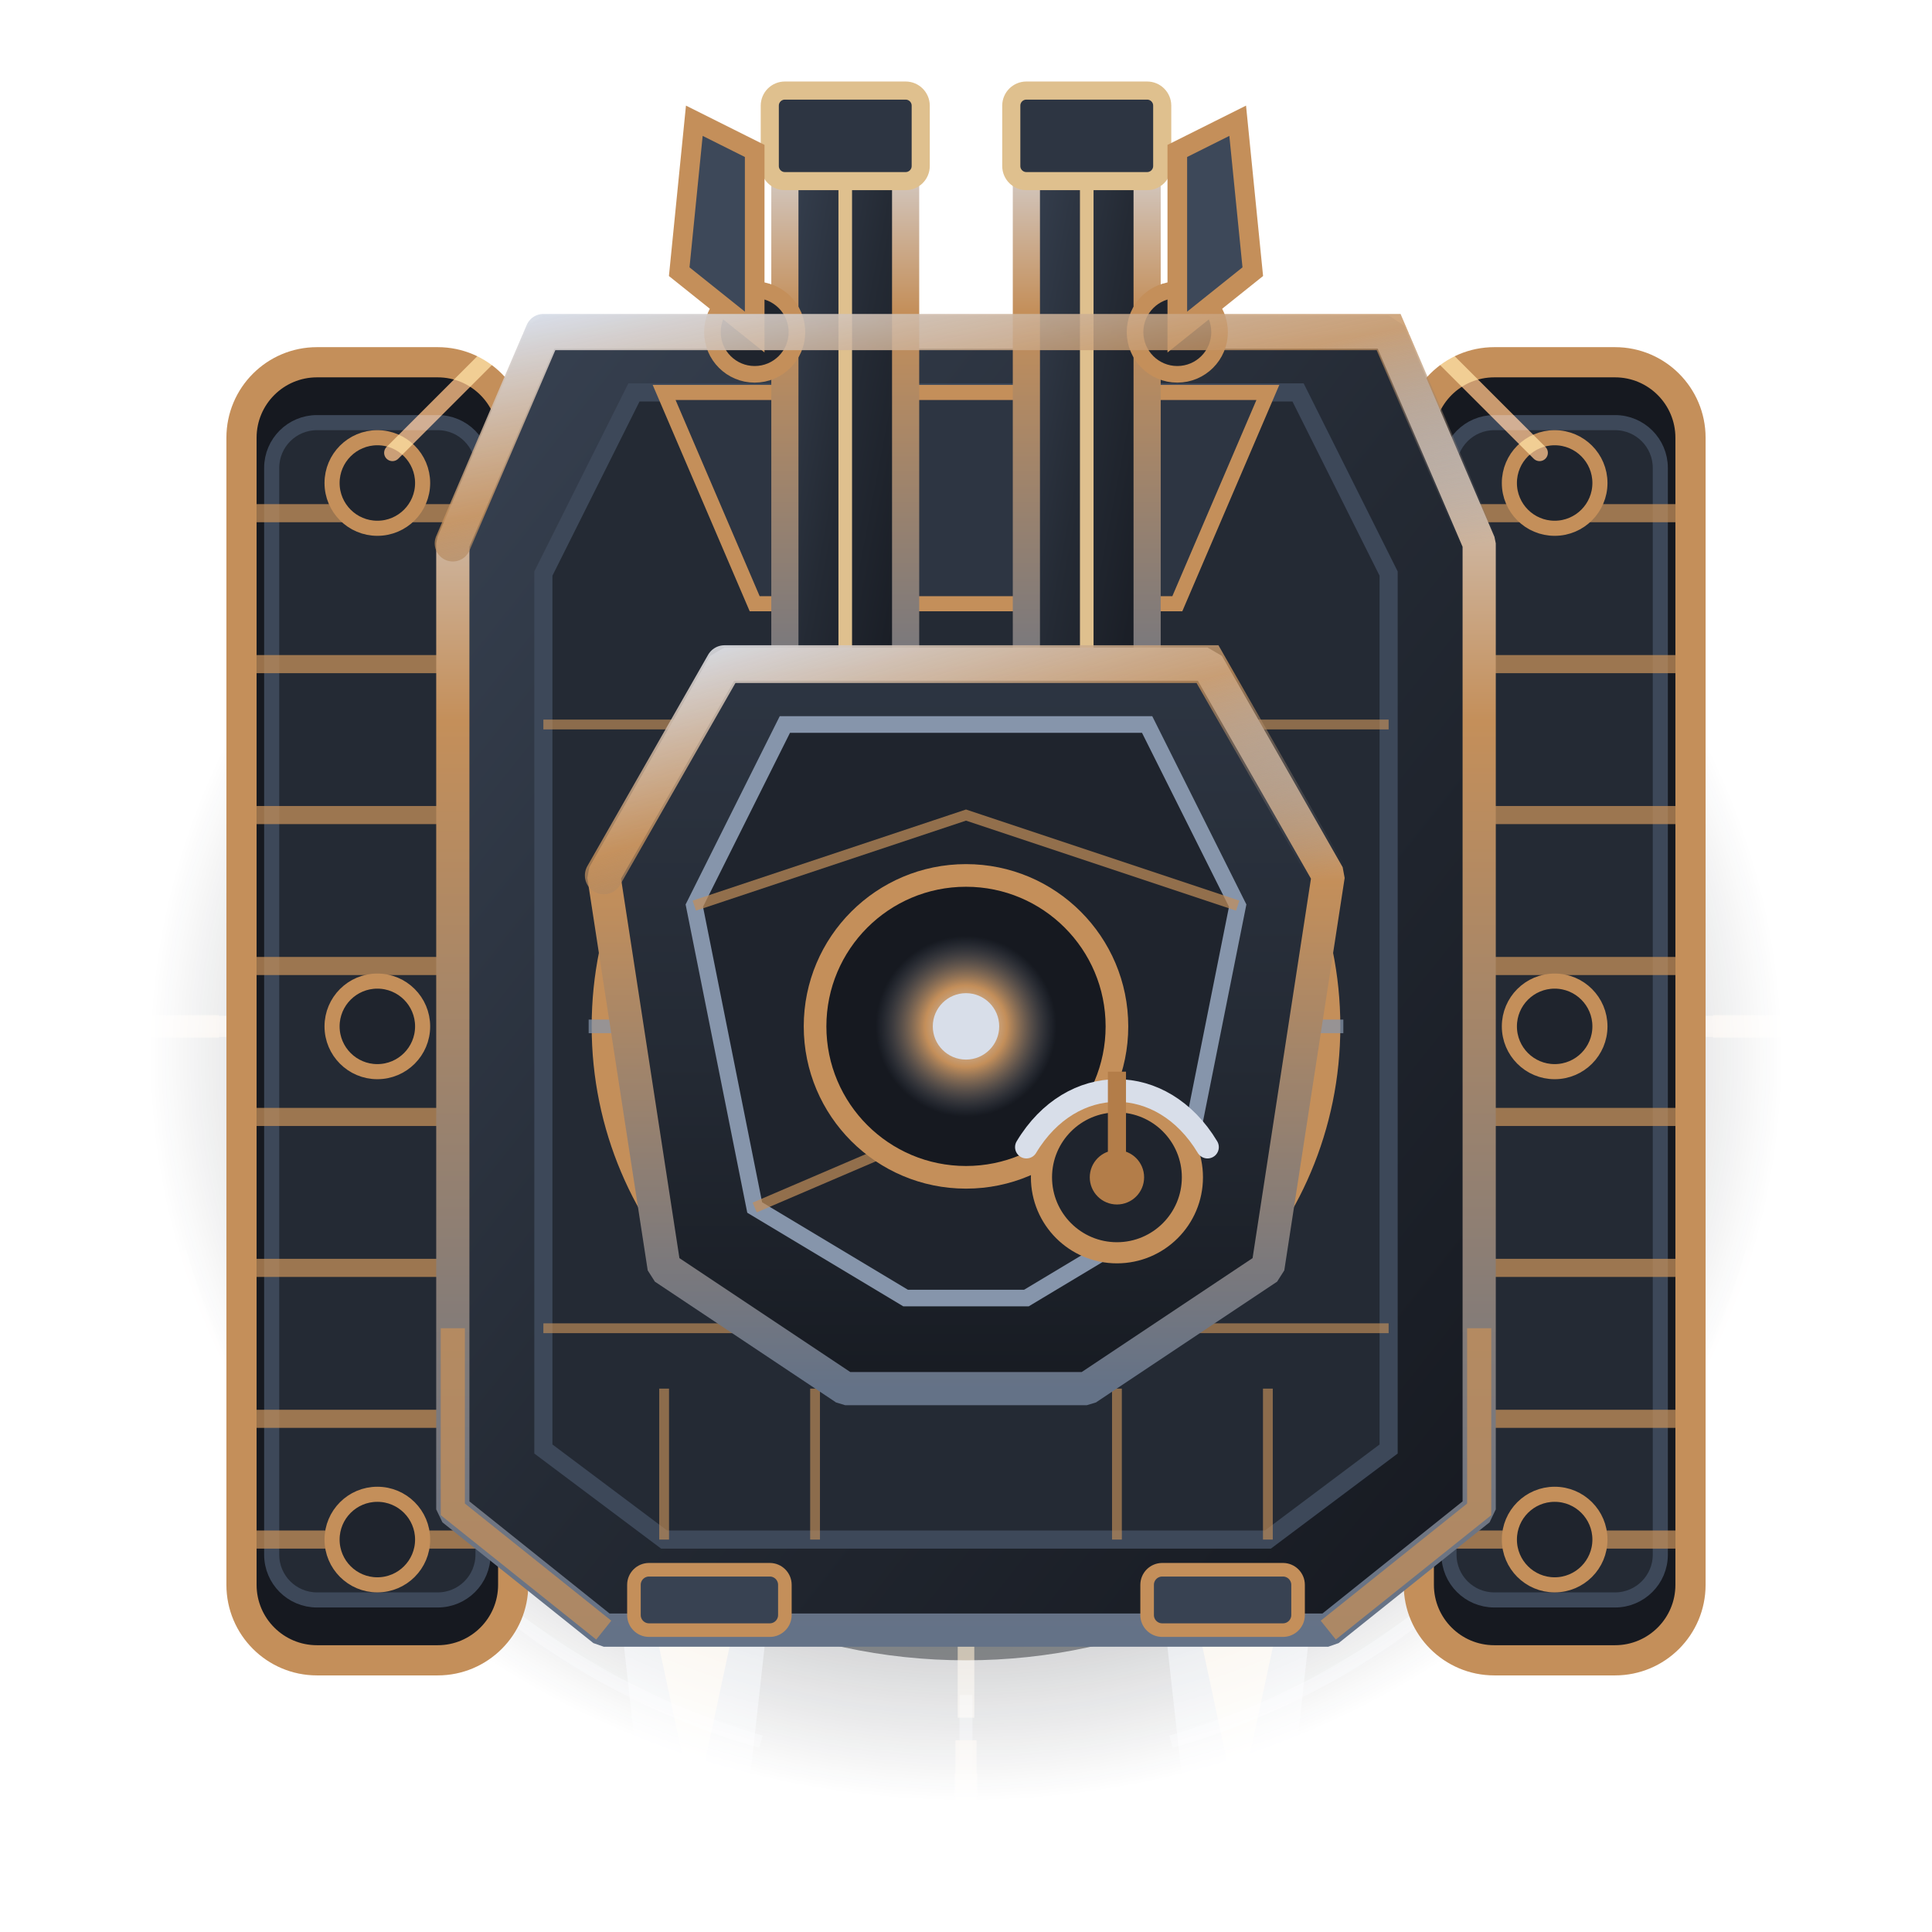
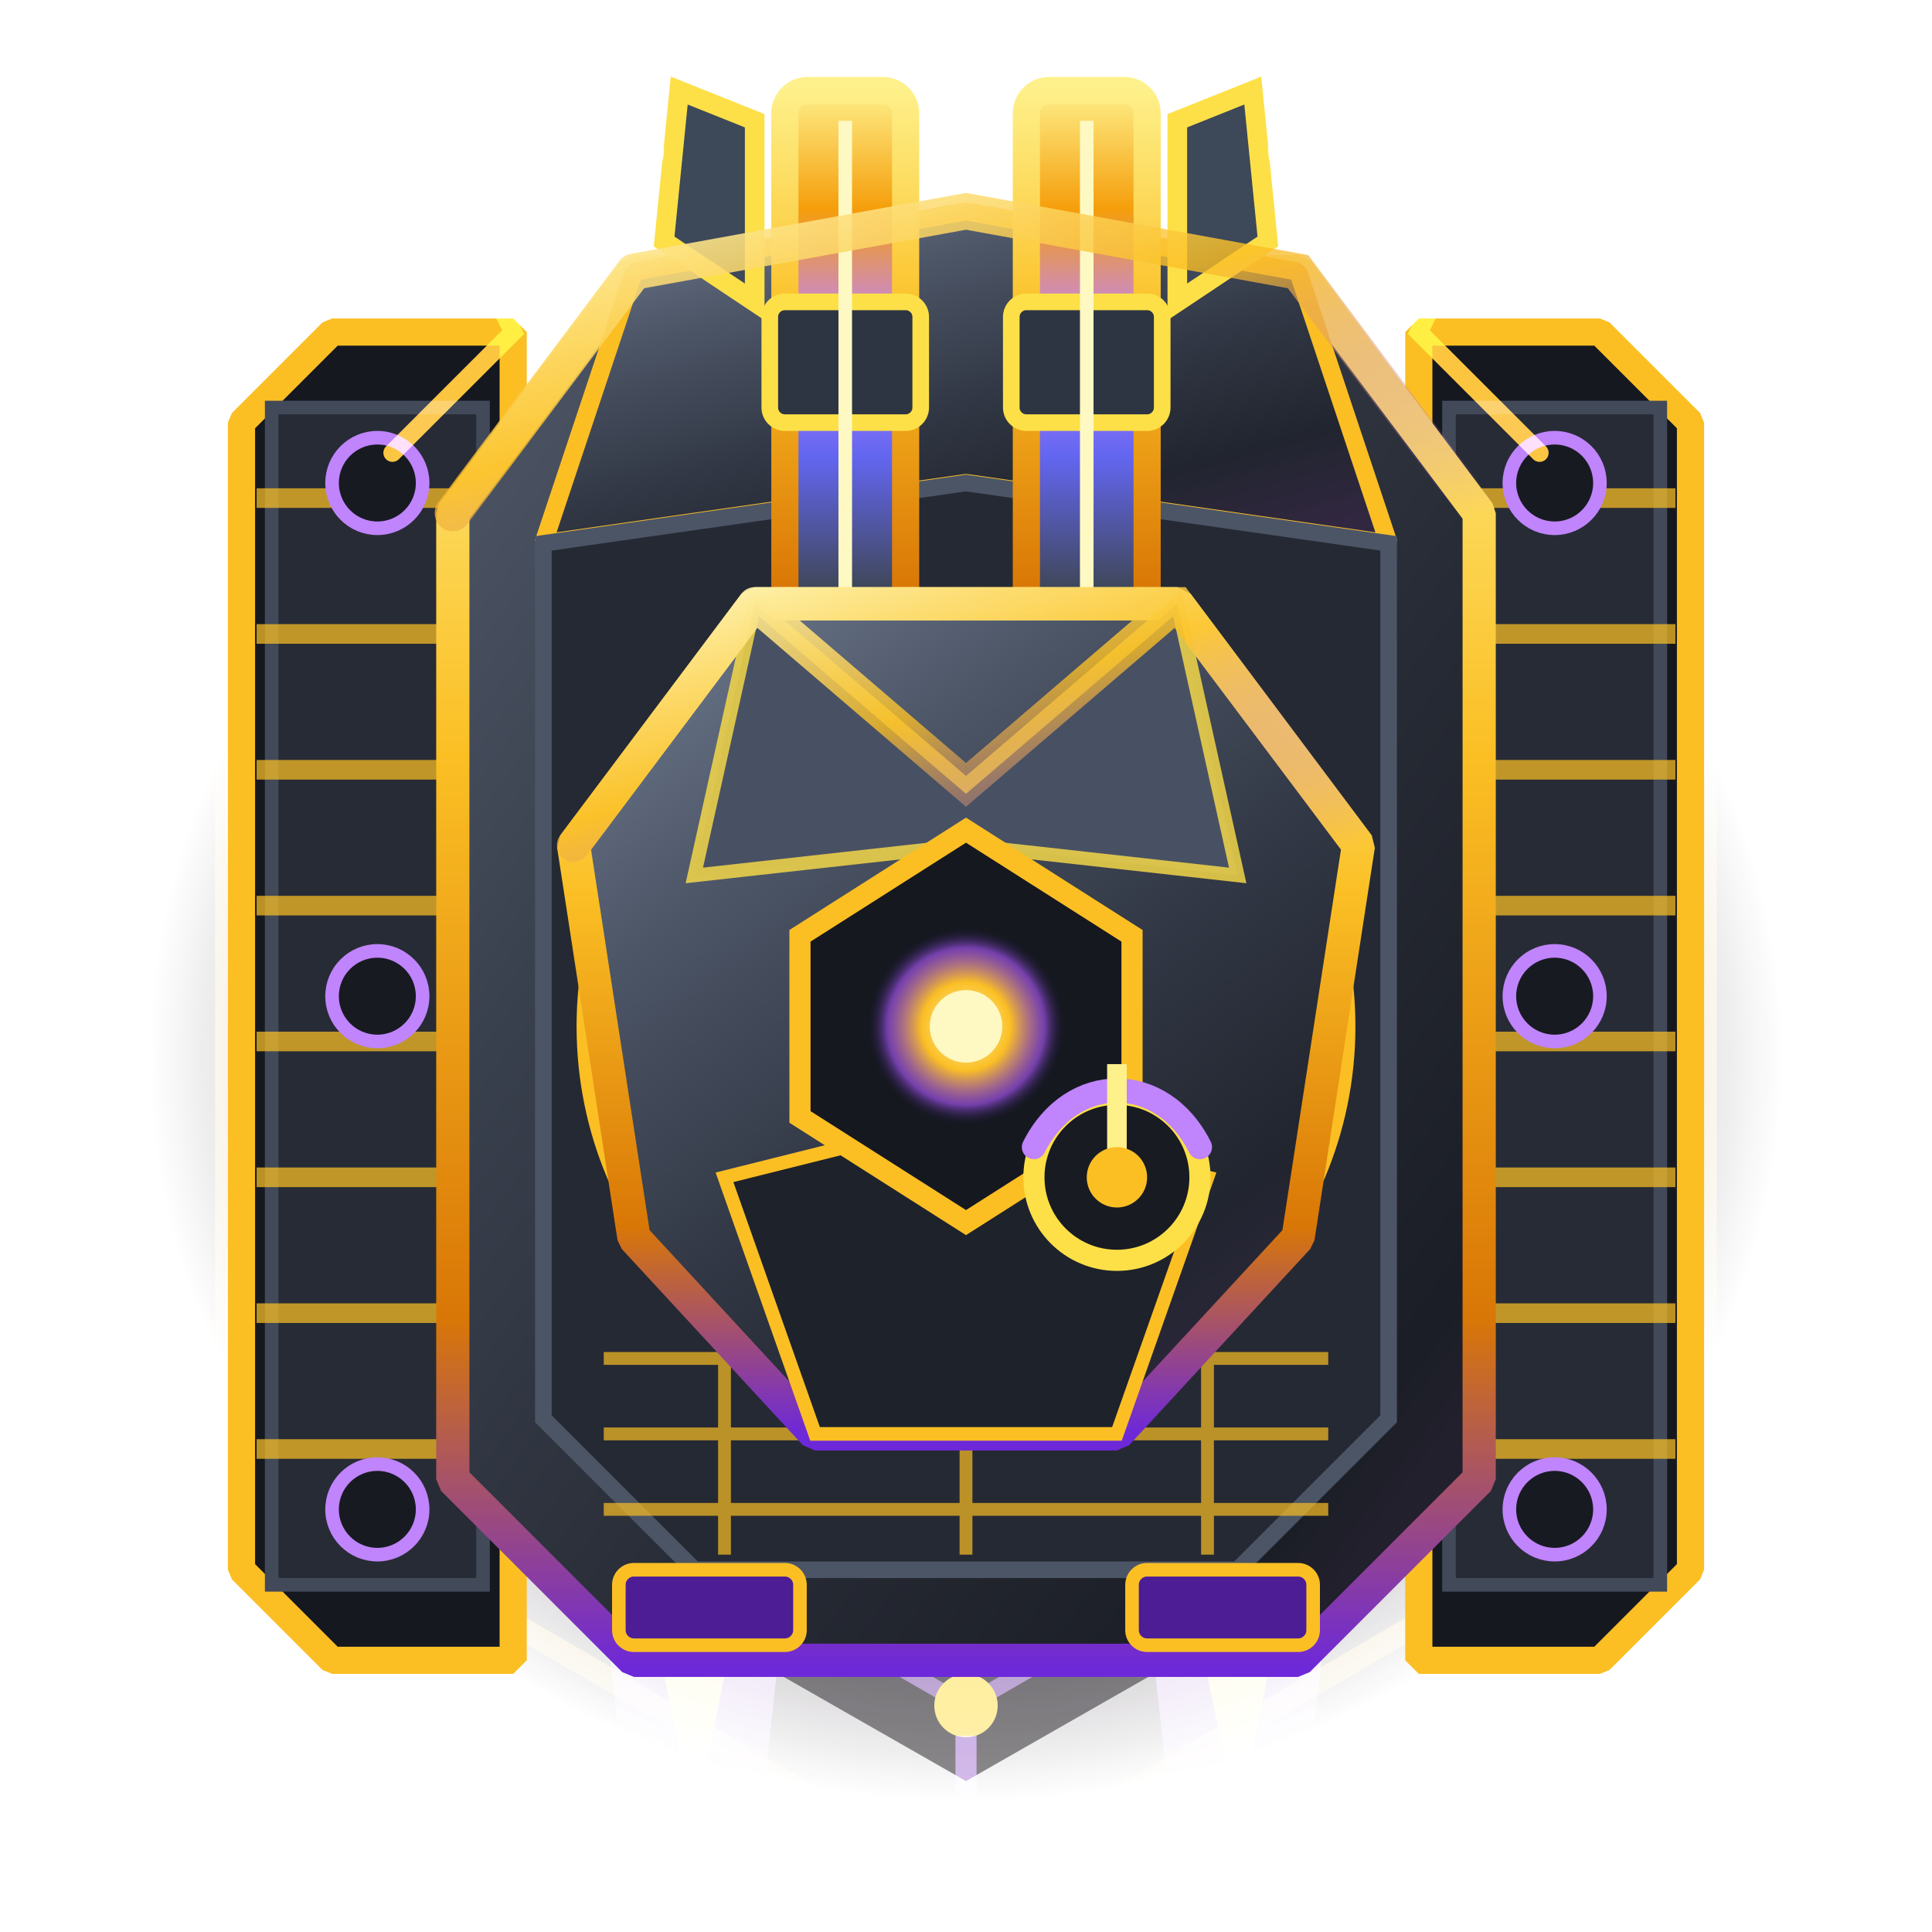
<svg xmlns="http://www.w3.org/2000/svg" viewBox="0 0 128 128" fill="none" data-rig-id="player-tank-p2-rig" data-root-anchor="64,68" data-has-aura="true">
  <defs>
    <radialGradient id="p2-shadow-grad" cx="50%" cy="50%" r="50%">
-       <stop offset="0%" stop-color="#12151a" stop-opacity="0.72" />
-       <stop offset="62%" stop-color="#171b22" stop-opacity="0.34" />
-       <stop offset="100%" stop-color="#171b22" stop-opacity="0" />
+       <stop offset="0%" stop-color="#0d0b0e" stop-opacity="0.82" />
+       <stop offset="62%" stop-color="#18141a" stop-opacity="0.42" />
+       <stop offset="100%" stop-color="#18141a" stop-opacity="0" />
    </radialGradient>
    <radialGradient id="p2-aura-field" cx="50%" cy="50%" r="50%">
-       <stop offset="0%" stop-color="#c48f5a" stop-opacity="0.28" />
-       <stop offset="58%" stop-color="#8695ab" stop-opacity="0.12" />
-       <stop offset="100%" stop-color="#171b22" stop-opacity="0" />
+       <stop offset="0%" stop-color="#fbbf24" stop-opacity="0.32" />
+       <stop offset="56%" stop-color="#a855f7" stop-opacity="0.14" />
+       <stop offset="100%" stop-color="#141215" stop-opacity="0" />
    </radialGradient>
-     <linearGradient id="p2-hull-obsidian" x1="0%" y1="0%" x2="100%" y2="100%">
-       <stop offset="0%" stop-color="#384252" />
-       <stop offset="50%" stop-color="#242a34" />
-       <stop offset="100%" stop-color="#161920" />
+     <linearGradient id="p2-forged-carbon" x1="0%" y1="0%" x2="100%" y2="100%">
+       <stop offset="0%" stop-color="#525a6b" />
+       <stop offset="30%" stop-color="#39404d" />
+       <stop offset="60%" stop-color="#272b35" />
+       <stop offset="85%" stop-color="#1b1e26" />
+       <stop offset="100%" stop-color="#2d2338" />
    </linearGradient>
-     <linearGradient id="p2-turret-armor" x1="0%" y1="0%" x2="0%" y2="100%">
-       <stop offset="0%" stop-color="#2d3542" />
-       <stop offset="55%" stop-color="#242a34" />
-       <stop offset="100%" stop-color="#171b22" />
+     <linearGradient id="p2-titanium-facet" x1="15%" y1="0%" x2="85%" y2="100%">
+       <stop offset="0%" stop-color="#6b768a" />
+       <stop offset="25%" stop-color="#4c5566" />
+       <stop offset="55%" stop-color="#313744" />
+       <stop offset="80%" stop-color="#21252f" />
+       <stop offset="100%" stop-color="#312740" />
+     </linearGradient>
+     <linearGradient id="p2-barrel-heat-blue" x1="0%" y1="0%" x2="0%" y2="100%">
+       <stop offset="0%" stop-color="#fef08a" />
+       <stop offset="18%" stop-color="#f59e0b" />
+       <stop offset="36%" stop-color="#c084fc" />
+       <stop offset="55%" stop-color="#6366f1" />
+       <stop offset="75%" stop-color="#3f4758" />
+       <stop offset="100%" stop-color="#252933" />
    </linearGradient>
    <linearGradient id="p2-gold-edge" x1="0%" y1="0%" x2="0%" y2="100%">
-       <stop offset="0%" stop-color="#d8dee9" />
-       <stop offset="30%" stop-color="#c48f5a" />
-       <stop offset="100%" stop-color="#647287" />
+       <stop offset="0%" stop-color="#fef08a" />
+       <stop offset="35%" stop-color="#fbbf24" />
+       <stop offset="75%" stop-color="#d97706" />
+       <stop offset="100%" stop-color="#6d28d9" />
    </linearGradient>
    <linearGradient id="p2-rim-glow" x1="0%" y1="0%" x2="100%" y2="100%">
-       <stop offset="0%" stop-color="#d8dee9" stop-opacity="0.95" />
-       <stop offset="45%" stop-color="#c48f5a" stop-opacity="0.8" />
-       <stop offset="100%" stop-color="#647287" stop-opacity="0" />
+       <stop offset="0%" stop-color="#fef9c3" stop-opacity="0.95" />
+       <stop offset="45%" stop-color="#fbbf24" stop-opacity="0.80" />
+       <stop offset="100%" stop-color="#a855f7" stop-opacity="0" />
    </linearGradient>
    <radialGradient id="p2-core-glow" cx="50%" cy="50%" r="50%">
-       <stop offset="0%" stop-color="#d8dee9" />
-       <stop offset="45%" stop-color="#c48f5a" />
-       <stop offset="100%" stop-color="#647287" stop-opacity="0" />
+       <stop offset="0%" stop-color="#fef9c3" />
+       <stop offset="45%" stop-color="#fbbf24" />
+       <stop offset="80%" stop-color="#a855f7" stop-opacity="0.65" />
+       <stop offset="100%" stop-color="#1e1b4b" stop-opacity="0" />
    </radialGradient>
  </defs>
  <g id="part-shadow-cast" data-pivot="64,70" data-parent="root" data-z-index="1" data-blend="multiply" style="mix-blend-mode: multiply">
    <ellipse cx="64" cy="70" rx="54" ry="50" fill="url(#p2-shadow-grad)" />
-     <ellipse cx="64" cy="68" rx="40" ry="42" fill="#12151a" fill-opacity="0.45" />
+     <polygon points="64,18 106,42 106,94 64,118 22,94 22,42" fill="#0d0b0e" fill-opacity="0.48" />
  </g>
  <g id="part-aura-ring-outer" data-pivot="64,68" data-parent="root" data-z-index="4" data-blend="screen" data-motion="spin-cw" style="mix-blend-mode: screen">
    <circle cx="64" cy="68" r="58" fill="url(#p2-aura-field)" />
-     <path fill="none" stroke="#c48f5a" stroke-width="1.5" stroke-opacity="0.72" d="M116.39,83.02 A54.5,54.5 0 0,1 79.02,120.39 M48.98,120.39 A54.5,54.5 0 0,1 11.61,83.02 M11.61,52.98 A54.5,54.5 0 0,1 48.98,15.61 M79.02,15.61 A54.5,54.5 0 0,1 116.39,52.98 M64,9.5 L64,18.5 M64,117.5 L64,126.5 M5.5,68 L14.5,68 M113.5,68 L122.5,68" stroke-linejoin="bevel" />
-     <path fill="none" stroke="#8695ab" stroke-width="0.85" stroke-opacity="0.58" d="M111.39,81.59 A49.3,49.3 0 0,1 77.59,115.39 M50.41,115.39 A49.3,49.3 0 0,1 16.61,81.59 M16.61,54.41 A49.3,49.3 0 0,1 50.41,20.61 M77.59,20.61 A49.3,49.3 0 0,1 111.39,54.41 M64,14.7 L64,23.7 M64,112.3 L64,121.3 M10.7,68 L19.7,68 M108.3,68 L117.3,68" stroke-linejoin="bevel" />
-     <line x1="111.3" y1="68" x2="120.5" y2="68" stroke="#c48f5a" stroke-width="1.4" stroke-opacity="0.8" />
-     <line x1="97.4" y1="101.4" x2="104" y2="108" stroke="#dfc08e" stroke-width="1.4" stroke-opacity="0.8" />
-     <line x1="64" y1="115.3" x2="64" y2="124.5" stroke="#c48f5a" stroke-width="1.4" stroke-opacity="0.8" />
-     <line x1="30.6" y1="101.4" x2="24" y2="108" stroke="#dfc08e" stroke-width="1.4" stroke-opacity="0.8" />
-     <line x1="16.7" y1="68" x2="7.5" y2="68" stroke="#c48f5a" stroke-width="1.4" stroke-opacity="0.8" />
-     <line x1="30.6" y1="34.6" x2="24" y2="28" stroke="#dfc08e" stroke-width="1.4" stroke-opacity="0.8" />
-     <line x1="64" y1="20.7" x2="64" y2="11.5" stroke="#c48f5a" stroke-width="1.4" stroke-opacity="0.8" />
-     <line x1="97.4" y1="34.6" x2="104" y2="28" stroke="#dfc08e" stroke-width="1.4" stroke-opacity="0.8" />
-     <rect x="100.3" y="104.3" width="4.4" height="4.4" fill="#dfc08e" stroke="#12151a" stroke-width="0.7" />
-     <rect x="23.3" y="104.3" width="4.4" height="4.4" fill="#dfc08e" stroke="#12151a" stroke-width="0.7" />
-     <rect x="23.3" y="27.3" width="4.4" height="4.4" fill="#dfc08e" stroke="#12151a" stroke-width="0.7" />
-     <rect x="100.3" y="27.3" width="4.4" height="4.4" fill="#dfc08e" stroke="#12151a" stroke-width="0.7" />
+     <polygon points="64,11 113,39.5 113,96.5 64,125 15,96.5 15,39.5" fill="none" stroke="#fbbf24" stroke-width="1.5" stroke-opacity="0.76" stroke-linejoin="bevel" />
+     <path d="M64,11 L64,21 M113,39.5 L104,44.5 M113,96.5 L104,91.5 M64,125 L64,115 M15,96.5 L24,91.5 M15,39.5 L24,44.5" stroke="#c084fc" stroke-width="1.4" stroke-opacity="0.82" />
  </g>
  <g id="part-aura-ring-inner" data-pivot="64,68" data-parent="root" data-z-index="5" data-blend="screen" data-motion="spin-ccw" style="mix-blend-mode: screen">
-     <path fill="none" stroke="#dfc08e" stroke-width="1.1" stroke-opacity="0.68" d="M104.18,79.52 A41.8,41.8 0 0,1 75.52,108.18 M52.48,108.18 A41.8,41.8 0 0,1 23.82,79.52 M23.82,56.48 A41.8,41.8 0 0,1 52.48,27.82 M75.52,27.82 A41.8,41.8 0 0,1 104.18,56.48 M64,22.2 L64,31.2 M64,104.8 L64,113.8 M18.2,68 L27.2,68 M100.8,68 L109.8,68" stroke-linejoin="bevel" />
-     <circle cx="105.8" cy="68" r="2.0" fill="#c48f5a" stroke="#12151a" stroke-width="0.65" />
-     <circle cx="84.9" cy="104.2" r="2.0" fill="#c48f5a" stroke="#12151a" stroke-width="0.65" />
-     <circle cx="43.1" cy="104.2" r="2.0" fill="#c48f5a" stroke="#12151a" stroke-width="0.65" />
-     <circle cx="22.2" cy="68" r="2.0" fill="#c48f5a" stroke="#12151a" stroke-width="0.65" />
-     <circle cx="43.1" cy="31.8" r="2.0" fill="#c48f5a" stroke="#12151a" stroke-width="0.65" />
-     <circle cx="84.9" cy="31.8" r="2.0" fill="#c48f5a" stroke="#12151a" stroke-width="0.65" />
+     <polygon points="64,23 103,45.5 103,90.5 64,113 25,90.5 25,45.5" fill="none" stroke="#c084fc" stroke-width="1.1" stroke-opacity="0.68" />
+     <circle cx="64" cy="23" r="2.1" fill="#fde047" />
+     <circle cx="103" cy="45.5" r="2.1" fill="#c084fc" />
+     <circle cx="103" cy="90.5" r="2.1" fill="#fbbf24" />
+     <circle cx="64" cy="113" r="2.1" fill="#fde047" />
+     <circle cx="25" cy="90.5" r="2.1" fill="#fbbf24" />
+     <circle cx="25" cy="45.5" r="2.1" fill="#c084fc" />
  </g>
  <g id="part-light-cone-main" data-pivot="64,50" data-parent="part-turret-body" data-z-index="8" data-blend="screen" style="mix-blend-mode: screen">
-     <polygon points="64,50 38,4 90,4" fill="url(#p2-aura-field)" opacity="0.65" />
-     <line x1="64" y1="48" x2="64" y2="4" stroke="#c48f5a" stroke-width="0.7" stroke-opacity="0.6" />
+     <polygon points="64,50 38,4 90,4" fill="url(#p2-aura-field)" opacity="0.68" />
+     <line x1="64" y1="48" x2="64" y2="4" stroke="#fde047" stroke-width="0.8" stroke-opacity="0.72" />
  </g>
  <g id="part-exhaust-plume-L" data-pivot="46,108" data-parent="part-hull-chassis" data-z-index="10" data-blend="screen" data-motion="scale-pulse" style="mix-blend-mode: screen">
-     <polygon points="41,106 51,106 49,124 46,126 43,124" fill="#8695ab" fill-opacity="0.8" />
-     <polygon points="43,106 49,106 46,120" fill="#dfc08e" />
+     <polygon points="40,106 52,106 50,124 46,127 42,124" fill="#c084fc" fill-opacity="0.82" />
+     <polygon points="43,106 49,106 46,121" fill="#fef08a" />
  </g>
  <g id="part-exhaust-plume-R" data-pivot="82,108" data-parent="part-hull-chassis" data-z-index="10" data-blend="screen" data-motion="scale-pulse" style="mix-blend-mode: screen">
-     <polygon points="77,106 87,106 85,124 82,126 79,124" fill="#8695ab" fill-opacity="0.8" />
-     <polygon points="79,106 85,106 82,120" fill="#dfc08e" />
+     <polygon points="76,106 88,106 86,124 82,127 78,124" fill="#c084fc" fill-opacity="0.82" />
+     <polygon points="79,106 85,106 82,121" fill="#fef08a" />
  </g>
  <g id="part-track-left" data-pivot="26,68" data-parent="part-hull-chassis" data-z-index="15" data-blend="normal" data-motion="scroll-uv-left">
-     <rect x="16" y="24" width="18" height="86" rx="5" fill="#161920" stroke="#c48f5a" stroke-width="2.0" />
-     <rect x="18" y="28" width="14" height="78" rx="3" fill="#242a34" stroke="#3d4859" stroke-width="1.0" />
-     <path d="M17 34 H33 M17 44 H33 M17 54 H33 M17 64 H33 M17 74 H33 M17 84 H33 M17 94 H33 M17 102 H33" stroke="#c48f5a" stroke-width="1.2" stroke-opacity="0.75" />
-     <circle cx="25" cy="32" r="3" fill="#1f242d" stroke="#c48f5a" stroke-width="1.0" />
-     <circle cx="25" cy="68" r="3" fill="#1f242d" stroke="#c48f5a" stroke-width="1.0" />
-     <circle cx="25" cy="102" r="3" fill="#1f242d" stroke="#c48f5a" stroke-width="1.0" />
+     <polygon points="16,28 22,22 34,22 34,110 22,110 16,104" fill="#161820" stroke="#fbbf24" stroke-width="1.8" stroke-linejoin="bevel" />
+     <rect x="18" y="27" width="14" height="78" fill="#272b35" stroke="#424a59" stroke-width="0.9" />
+     <path d="M17 33 H33 M17 42 H33 M17 51 H33 M17 60 H33 M17 69 H33 M17 78 H33 M17 87 H33 M17 96 H33" stroke="#fbbf24" stroke-width="1.3" stroke-opacity="0.72" />
+     <circle cx="25" cy="32" r="3" fill="#181a22" stroke="#c084fc" stroke-width="0.9" />
+     <circle cx="25" cy="66" r="3" fill="#181a22" stroke="#c084fc" stroke-width="0.9" />
+     <circle cx="25" cy="100" r="3" fill="#181a22" stroke="#c084fc" stroke-width="0.9" />
  </g>
  <g id="part-track-right" data-pivot="102,68" data-parent="part-hull-chassis" data-z-index="15" data-blend="normal" data-motion="scroll-uv-right">
-     <rect x="94" y="24" width="18" height="86" rx="5" fill="#161920" stroke="#c48f5a" stroke-width="2.0" />
-     <rect x="96" y="28" width="14" height="78" rx="3" fill="#242a34" stroke="#3d4859" stroke-width="1.0" />
-     <path d="M95 34 H111 M95 44 H111 M95 54 H111 M95 64 H111 M95 74 H111 M95 84 H111 M95 94 H111 M95 102 H111" stroke="#c48f5a" stroke-width="1.2" stroke-opacity="0.75" />
-     <circle cx="103" cy="32" r="3" fill="#1f242d" stroke="#c48f5a" stroke-width="1.0" />
-     <circle cx="103" cy="68" r="3" fill="#1f242d" stroke="#c48f5a" stroke-width="1.0" />
-     <circle cx="103" cy="102" r="3" fill="#1f242d" stroke="#c48f5a" stroke-width="1.0" />
+     <polygon points="94,22 106,22 112,28 112,104 106,110 94,110" fill="#161820" stroke="#fbbf24" stroke-width="1.8" stroke-linejoin="bevel" />
+     <rect x="96" y="27" width="14" height="78" fill="#272b35" stroke="#424a59" stroke-width="0.9" />
+     <path d="M95 33 H111 M95 42 H111 M95 51 H111 M95 60 H111 M95 69 H111 M95 78 H111 M95 87 H111 M95 96 H111" stroke="#fbbf24" stroke-width="1.3" stroke-opacity="0.72" />
+     <circle cx="103" cy="32" r="3" fill="#181a22" stroke="#c084fc" stroke-width="0.9" />
+     <circle cx="103" cy="66" r="3" fill="#181a22" stroke="#c084fc" stroke-width="0.9" />
+     <circle cx="103" cy="100" r="3" fill="#181a22" stroke="#c084fc" stroke-width="0.9" />
  </g>
  <g id="part-hull-chassis" data-pivot="64,68" data-parent="root" data-z-index="25" data-blend="normal">
-     <polygon points="36,22 92,22 98,36 98,100 88,108 40,108 30,100 30,36" fill="url(#p2-hull-obsidian)" stroke="url(#p2-gold-edge)" stroke-width="2.2" stroke-linejoin="bevel" />
-     <polygon points="42,26 86,26 92,38 92,96 84,102 44,102 36,96 36,38" fill="#242a34" stroke="#3d4859" stroke-width="1.2" />
-     <polygon points="44,26 84,26 78,40 50,40" fill="#2d3542" stroke="#c48f5a" stroke-width="1.0" />
-     <path d="M36 48 H92 M36 88 H92 M44 92 V102 M54 92 V102 M74 92 V102 M84 92 V102" stroke="#c48f5a" stroke-width="0.65" stroke-opacity="0.65" />
-     <rect x="42" y="104" width="10" height="4" rx="1" fill="#384252" stroke="#c48f5a" stroke-width="0.9" />
-     <rect x="76" y="104" width="10" height="4" rx="1" fill="#384252" stroke="#c48f5a" stroke-width="0.9" />
-     <circle cx="52" cy="58" r="1.5" fill="#dfc08e" stroke="#12151a" stroke-width="0.6" />
-     <circle cx="76" cy="58" r="1.5" fill="#dfc08e" stroke="#12151a" stroke-width="0.6" />
-     <circle cx="52" cy="78" r="1.5" fill="#dfc08e" stroke="#12151a" stroke-width="0.6" />
-     <circle cx="76" cy="78" r="1.5" fill="#dfc08e" stroke="#12151a" stroke-width="0.6" />
+     <polygon points="42,18 86,18 98,34 98,98 86,110 42,110 30,98 30,34" fill="url(#p2-forged-carbon)" stroke="url(#p2-gold-edge)" stroke-width="2.2" stroke-linejoin="bevel" />
+     <polygon points="42,18 64,14 86,18 92,36 64,32 36,36" fill="url(#p2-titanium-facet)" stroke="#fbbf24" stroke-width="1.2" stroke-linejoin="bevel" />
+     <polygon points="36,36 64,32 92,36 92,94 82,104 46,104 36,94" fill="#252933" stroke="#4c5566" stroke-width="1.1" />
+     <path d="M40 90 H88 M40 95 H88 M40 100 H88 M48 88 V103 M64 88 V103 M80 88 V103" stroke="#fbbf24" stroke-width="0.85" stroke-opacity="0.7" />
+     <rect x="41" y="104" width="12" height="5" rx="1" fill="#4c1d95" stroke="#fbbf24" stroke-width="0.9" />
+     <rect x="75" y="104" width="12" height="5" rx="1" fill="#4c1d95" stroke="#fbbf24" stroke-width="0.9" />
  </g>
  <g id="part-turret-ring" data-pivot="64,68" data-parent="part-hull-chassis" data-z-index="30" data-blend="normal">
-     <circle cx="64" cy="68" r="24" fill="#161920" stroke="#c48f5a" stroke-width="1.6" />
-     <path fill="#1f242d" stroke="#8695ab" stroke-width="0.9" stroke-opacity="0.72" d="M84.19,73.79 A21,21 0 0,1 69.79,88.19 M58.21,88.19 A21,21 0 0,1 43.81,73.79 M43.81,62.21 A21,21 0 0,1 58.21,47.81 M69.79,47.81 A21,21 0 0,1 84.19,62.21 M64,43 L64,52 M64,84 L64,93 M39,68 L48,68 M80,68 L89,68" stroke-linejoin="bevel" />
+     <circle cx="64" cy="68" r="25" fill="#151820" stroke="#fbbf24" stroke-width="1.6" />
+     <circle cx="64" cy="68" r="21.5" fill="#1e222b" stroke="#c084fc" stroke-width="0.9" stroke-opacity="0.75" />
  </g>
  <g id="part-barrel-left" data-pivot="56,50" data-parent="part-turret-body" data-z-index="35" data-blend="normal" data-motion="recoil-y-alt-L">
-     <circle cx="56" cy="50" r="6" fill="#1f242d" stroke="#c48f5a" stroke-width="1.5" />
-     <rect x="52" y="8" width="8" height="42" rx="1.5" fill="url(#p2-hull-obsidian)" stroke="url(#p2-gold-edge)" stroke-width="1.8" />
-     <rect x="51" y="6" width="10" height="6" rx="1" fill="#2d3542" stroke="#dfc08e" stroke-width="1.2" />
-     <line x1="56" y1="12" x2="56" y2="44" stroke="#dfc08e" stroke-width="0.9" />
+     <circle cx="56" cy="50" r="6" fill="#1f242d" stroke="#fbbf24" stroke-width="1.5" />
+     <rect x="52" y="6" width="8" height="44" rx="1.5" fill="url(#p2-barrel-heat-blue)" stroke="url(#p2-gold-edge)" stroke-width="1.8" />
+     <rect x="51" y="20" width="10" height="8" rx="1" fill="#2d3542" stroke="#fde047" stroke-width="1.1" />
+     <line x1="56" y1="8" x2="56" y2="44" stroke="#fef9c3" stroke-width="0.9" />
  </g>
  <g id="part-barrel-right" data-pivot="72,50" data-parent="part-turret-body" data-z-index="35" data-blend="normal" data-motion="recoil-y-alt-R">
-     <circle cx="72" cy="50" r="6" fill="#1f242d" stroke="#c48f5a" stroke-width="1.5" />
-     <rect x="68" y="8" width="8" height="42" rx="1.5" fill="url(#p2-hull-obsidian)" stroke="url(#p2-gold-edge)" stroke-width="1.8" />
-     <rect x="67" y="6" width="10" height="6" rx="1" fill="#2d3542" stroke="#dfc08e" stroke-width="1.2" />
-     <line x1="72" y1="12" x2="72" y2="44" stroke="#dfc08e" stroke-width="0.9" />
+     <circle cx="72" cy="50" r="6" fill="#1f242d" stroke="#fbbf24" stroke-width="1.5" />
+     <rect x="68" y="6" width="8" height="44" rx="1.5" fill="url(#p2-barrel-heat-blue)" stroke="url(#p2-gold-edge)" stroke-width="1.8" />
+     <rect x="67" y="20" width="10" height="8" rx="1" fill="#2d3542" stroke="#fde047" stroke-width="1.1" />
+     <line x1="72" y1="8" x2="72" y2="44" stroke="#fef9c3" stroke-width="0.9" />
  </g>
  <g id="part-rail-jaw-L" data-pivot="50,22" data-parent="part-barrel-left" data-z-index="38" data-blend="normal" data-motion="rotate-jaw-left">
-     <circle cx="50" cy="22" r="2.8" fill="#1f242d" stroke="#c48f5a" stroke-width="1.1" />
-     <polygon points="50,22 45,18 46,8 50,10" fill="#3d4859" stroke="#c48f5a" stroke-width="1.3" />
+     <polygon points="50,20 44,16 45,6 50,8" fill="#3d4859" stroke="#fde047" stroke-width="1.3" />
  </g>
  <g id="part-rail-jaw-R" data-pivot="78,22" data-parent="part-barrel-right" data-z-index="38" data-blend="normal" data-motion="rotate-jaw-right">
-     <circle cx="78" cy="22" r="2.8" fill="#1f242d" stroke="#c48f5a" stroke-width="1.1" />
-     <polygon points="78,22 83,18 82,8 78,10" fill="#3d4859" stroke="#c48f5a" stroke-width="1.3" />
+     <polygon points="78,20 84,16 83,6 78,8" fill="#3d4859" stroke="#fde047" stroke-width="1.3" />
  </g>
  <g id="part-turret-body" data-pivot="64,68" data-parent="part-turret-ring" data-z-index="40" data-blend="normal" data-motion="aim-rotate-360">
-     <polygon points="48,44 80,44 88,58 84,84 72,92 56,92 44,84 40,58" fill="url(#p2-turret-armor)" stroke="url(#p2-gold-edge)" stroke-width="2.2" stroke-linejoin="bevel" />
-     <polygon points="52,48 76,48 82,60 78,80 68,86 60,86 50,80 46,60" fill="#1f242d" stroke="#8695ab" stroke-width="1.1" />
-     <path d="M46 60 L64 54 L82 60 M50 80 L64 74 L78 80" stroke="#c48f5a" stroke-width="0.7" stroke-opacity="0.7" />
-     <circle cx="64" cy="68" r="10" fill="#161920" stroke="#c48f5a" stroke-width="1.5" />
-     <circle cx="64" cy="68" r="6" fill="url(#p2-core-glow)" />
-     <circle cx="64" cy="68" r="2.2" fill="#d8dee9" />
+     <polygon points="50,40 78,40 90,56 86,82 74,95 54,95 42,82 38,56" fill="url(#p2-titanium-facet)" stroke="url(#p2-gold-edge)" stroke-width="2.2" stroke-linejoin="bevel" />
+     <polygon points="50,40 64,52 78,40 82,58 64,56 46,58" fill="#485163" stroke="#fde047" stroke-width="0.9" stroke-opacity="0.8" />
+     <polygon points="48,78 64,74 80,78 74,95 54,95" fill="#1e222b" stroke="#fbbf24" stroke-width="0.9" />
+     <polygon points="64,55 75,62 75,74 64,81 53,74 53,62" fill="#161820" stroke="#fbbf24" stroke-width="1.4" />
+     <circle cx="64" cy="68" r="6.5" fill="url(#p2-core-glow)" />
+     <circle cx="64" cy="68" r="2.4" fill="#fef9c3" />
  </g>
  <g id="part-light-rim-hull" data-pivot="64,68" data-parent="part-hull-chassis" data-z-index="45" data-blend="plus-lighter" style="mix-blend-mode: plus-lighter">
-     <path d="M36 22 H92 L98 36 M30 36 L36 22" stroke="url(#p2-rim-glow)" stroke-width="2.4" stroke-linecap="round" />
-     <path d="M30 88 L30 100 L40 108 M98 88 L98 100 L88 108" stroke="#c48f5a" stroke-width="1.6" stroke-opacity="0.75" />
+     <path d="M42 18 L64 14 L86 18 L98 34 M30 34 L42 18" stroke="url(#p2-rim-glow)" stroke-width="2.4" stroke-linecap="round" />
  </g>
  <g id="part-light-rim-turret" data-pivot="64,68" data-parent="part-turret-body" data-z-index="46" data-blend="plus-lighter" style="mix-blend-mode: plus-lighter">
-     <path d="M48 44 H80 L88 58 M40 58 L48 44" stroke="url(#p2-rim-glow)" stroke-width="2.5" stroke-linecap="round" />
+     <path d="M50 40 H78 L90 56 M38 56 L50 40 M50 40 L64 52 L78 40" stroke="url(#p2-rim-glow)" stroke-width="2.2" stroke-linecap="round" />
  </g>
  <g id="part-radar-scanner" data-pivot="74,78" data-parent="part-turret-body" data-z-index="50" data-blend="normal" data-motion="spin-cw">
-     <circle cx="74" cy="78" r="5" fill="#1f242d" stroke="#c48f5a" stroke-width="1.4" />
-     <path d="M68 76 C71 71 77 71 80 76" stroke="#d8dee9" stroke-width="1.5" stroke-linecap="round" />
-     <line x1="74" y1="78" x2="74" y2="71" stroke="#b37d49" stroke-width="1.2" />
-     <circle cx="74" cy="78" r="1.8" fill="#b37d49" />
+     <circle cx="74" cy="78" r="5.5" fill="#181b22" stroke="#fde047" stroke-width="1.4" />
+     <path d="M68.5 76 C71 71 77 71 79.5 76" stroke="#c084fc" stroke-width="1.6" stroke-linecap="round" />
+     <line x1="74" y1="78" x2="74" y2="70.5" stroke="#fef08a" stroke-width="1.3" />
+     <circle cx="74" cy="78" r="2.0" fill="#fbbf24" />
  </g>
  <g id="part-aura-corona-top" data-pivot="64,68" data-parent="root" data-z-index="65" data-blend="screen" data-motion="pulse-breathe" style="mix-blend-mode: screen">
-     <path d="M26 30 L34 22 L30 14 L42 10 M102 30 L94 22 L98 14 L86 10" stroke="#c48f5a" stroke-width="1.1" stroke-linecap="round" />
-     <circle cx="42" cy="10" r="2.0" fill="#d8dee9" />
-     <circle cx="86" cy="10" r="2.0" fill="#d8dee9" />
-     <circle cx="64" cy="6" r="2.2" fill="#c48f5a" />
+     <path d="M26 30 L34 22 L30 14 L42 10 M102 30 L94 22 L98 14 L86 10" stroke="#fbbf24" stroke-width="1.2" stroke-linecap="round" />
+     <circle cx="42" cy="10" r="2.0" fill="#fef08a" />
+     <circle cx="86" cy="10" r="2.0" fill="#fef08a" />
+     <circle cx="64" cy="5" r="2.4" fill="#c084fc" />
  </g>
</svg>
